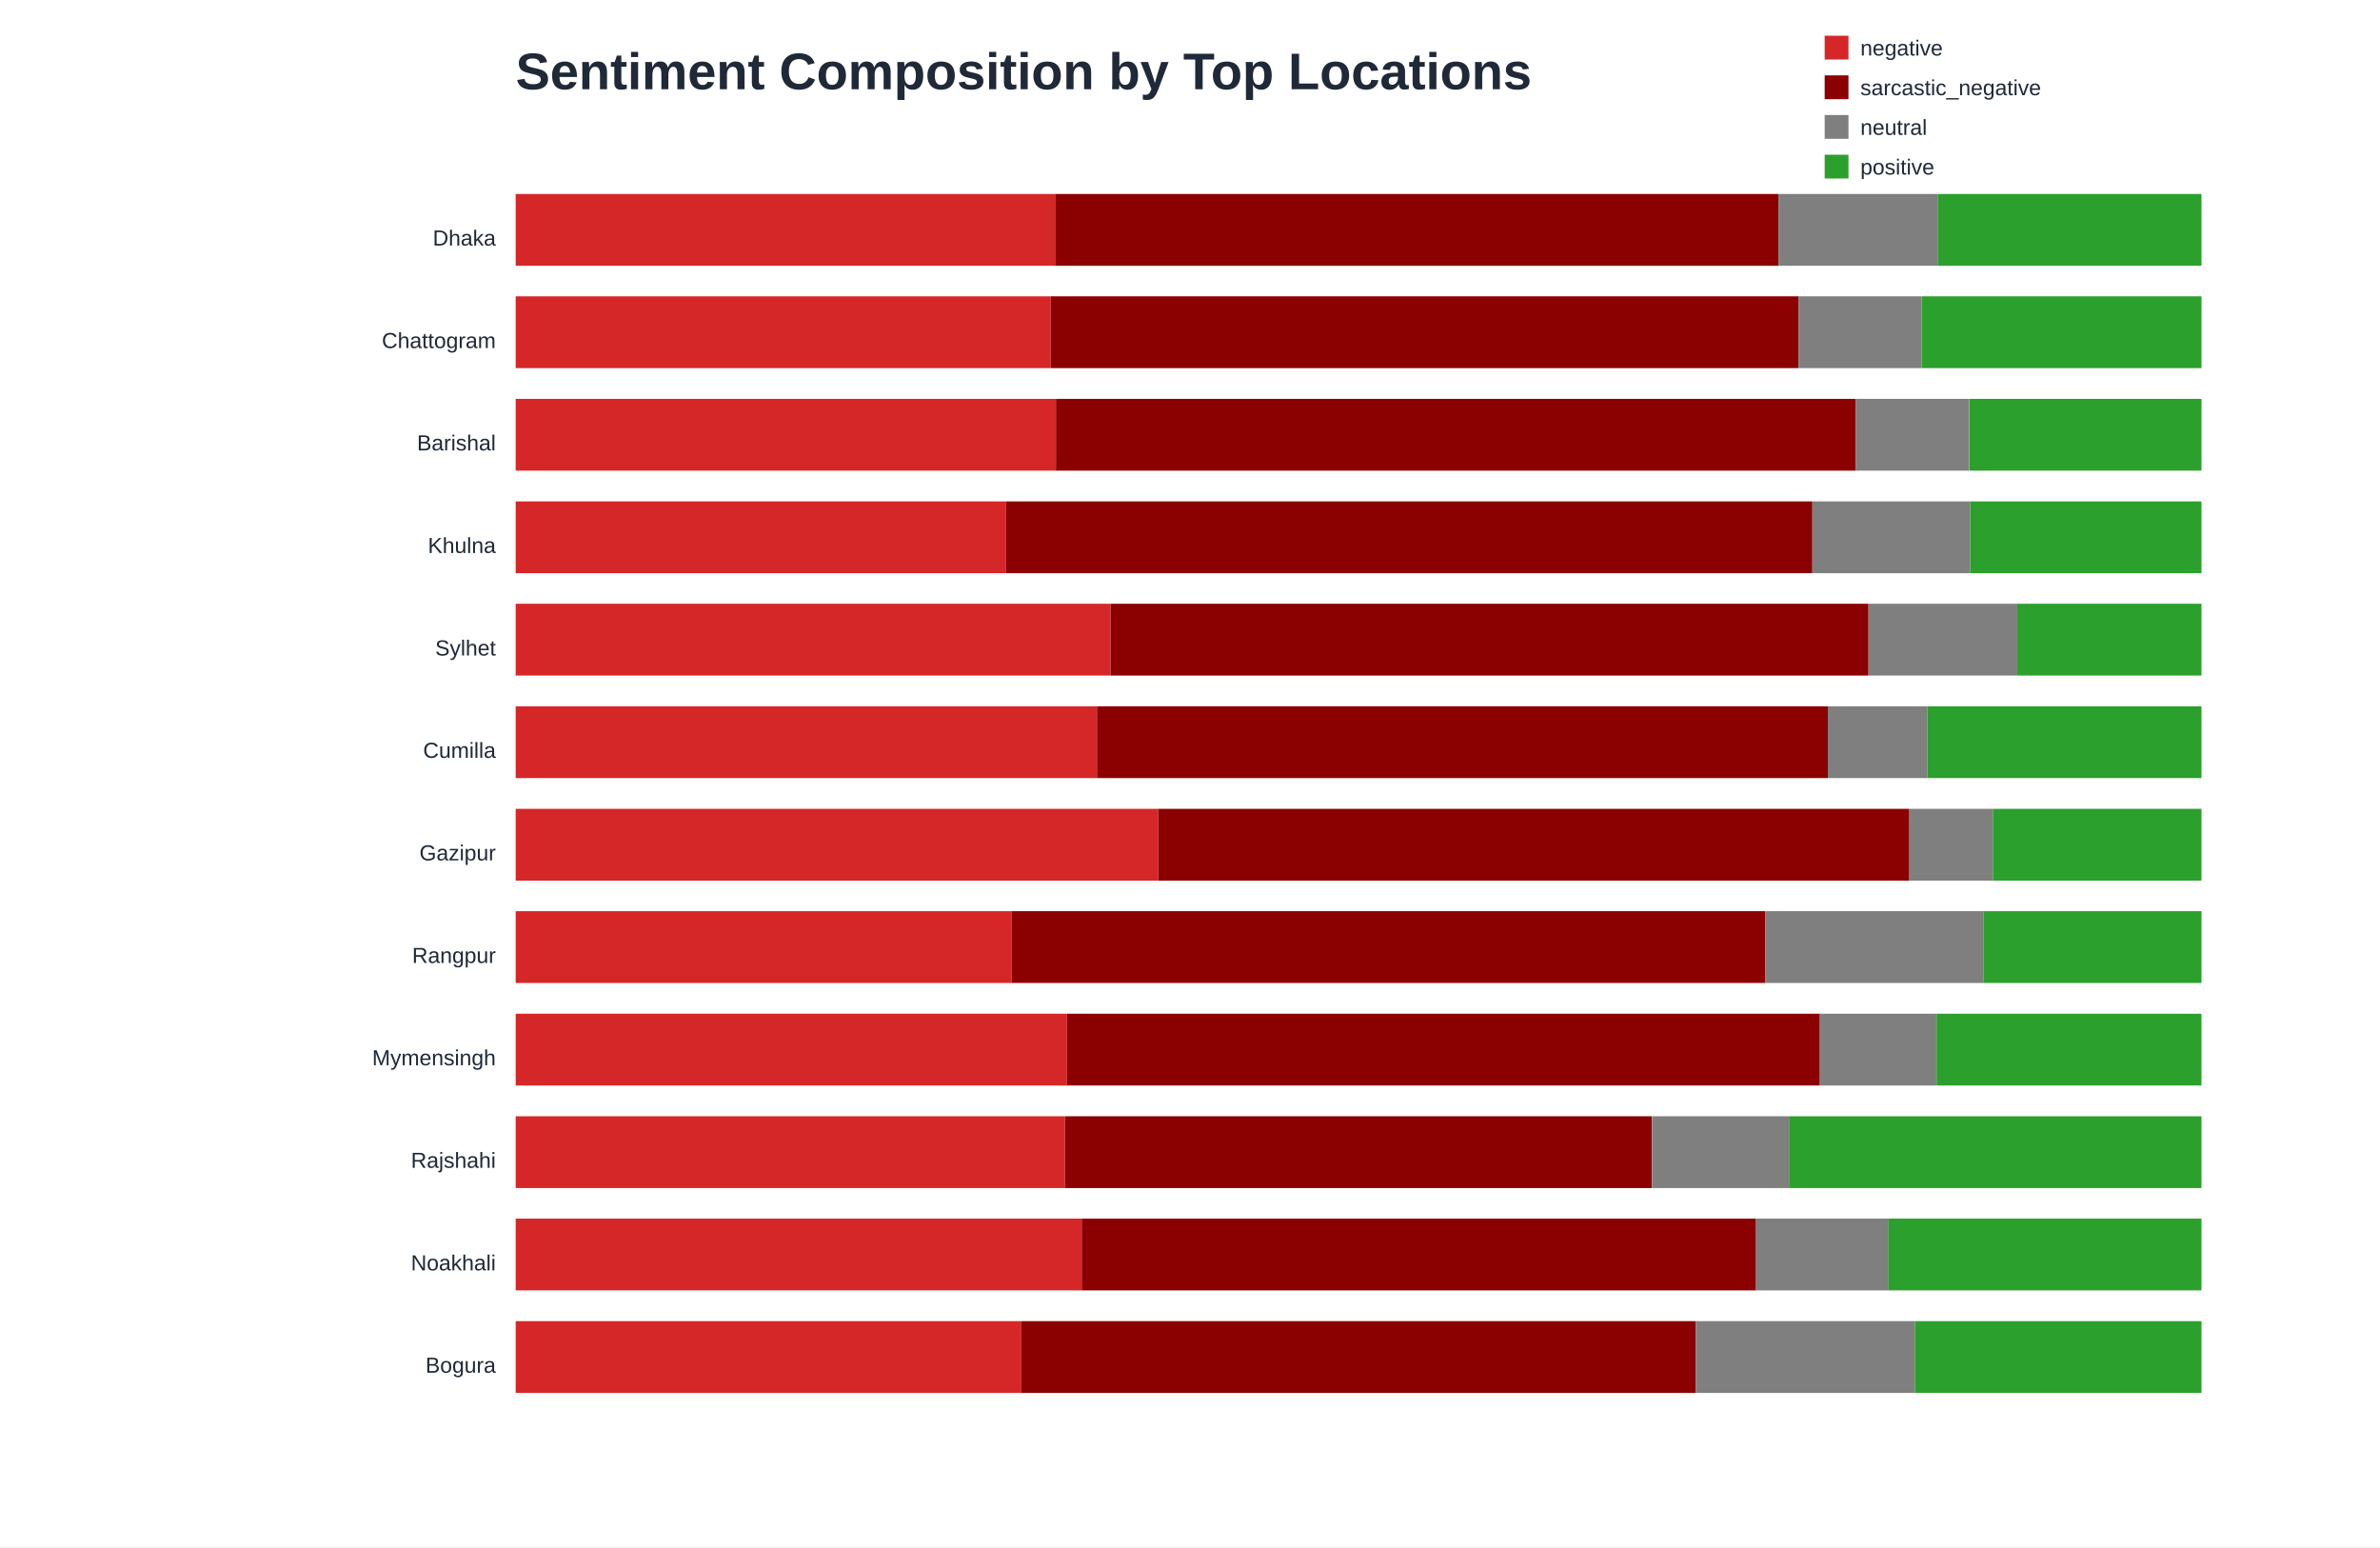
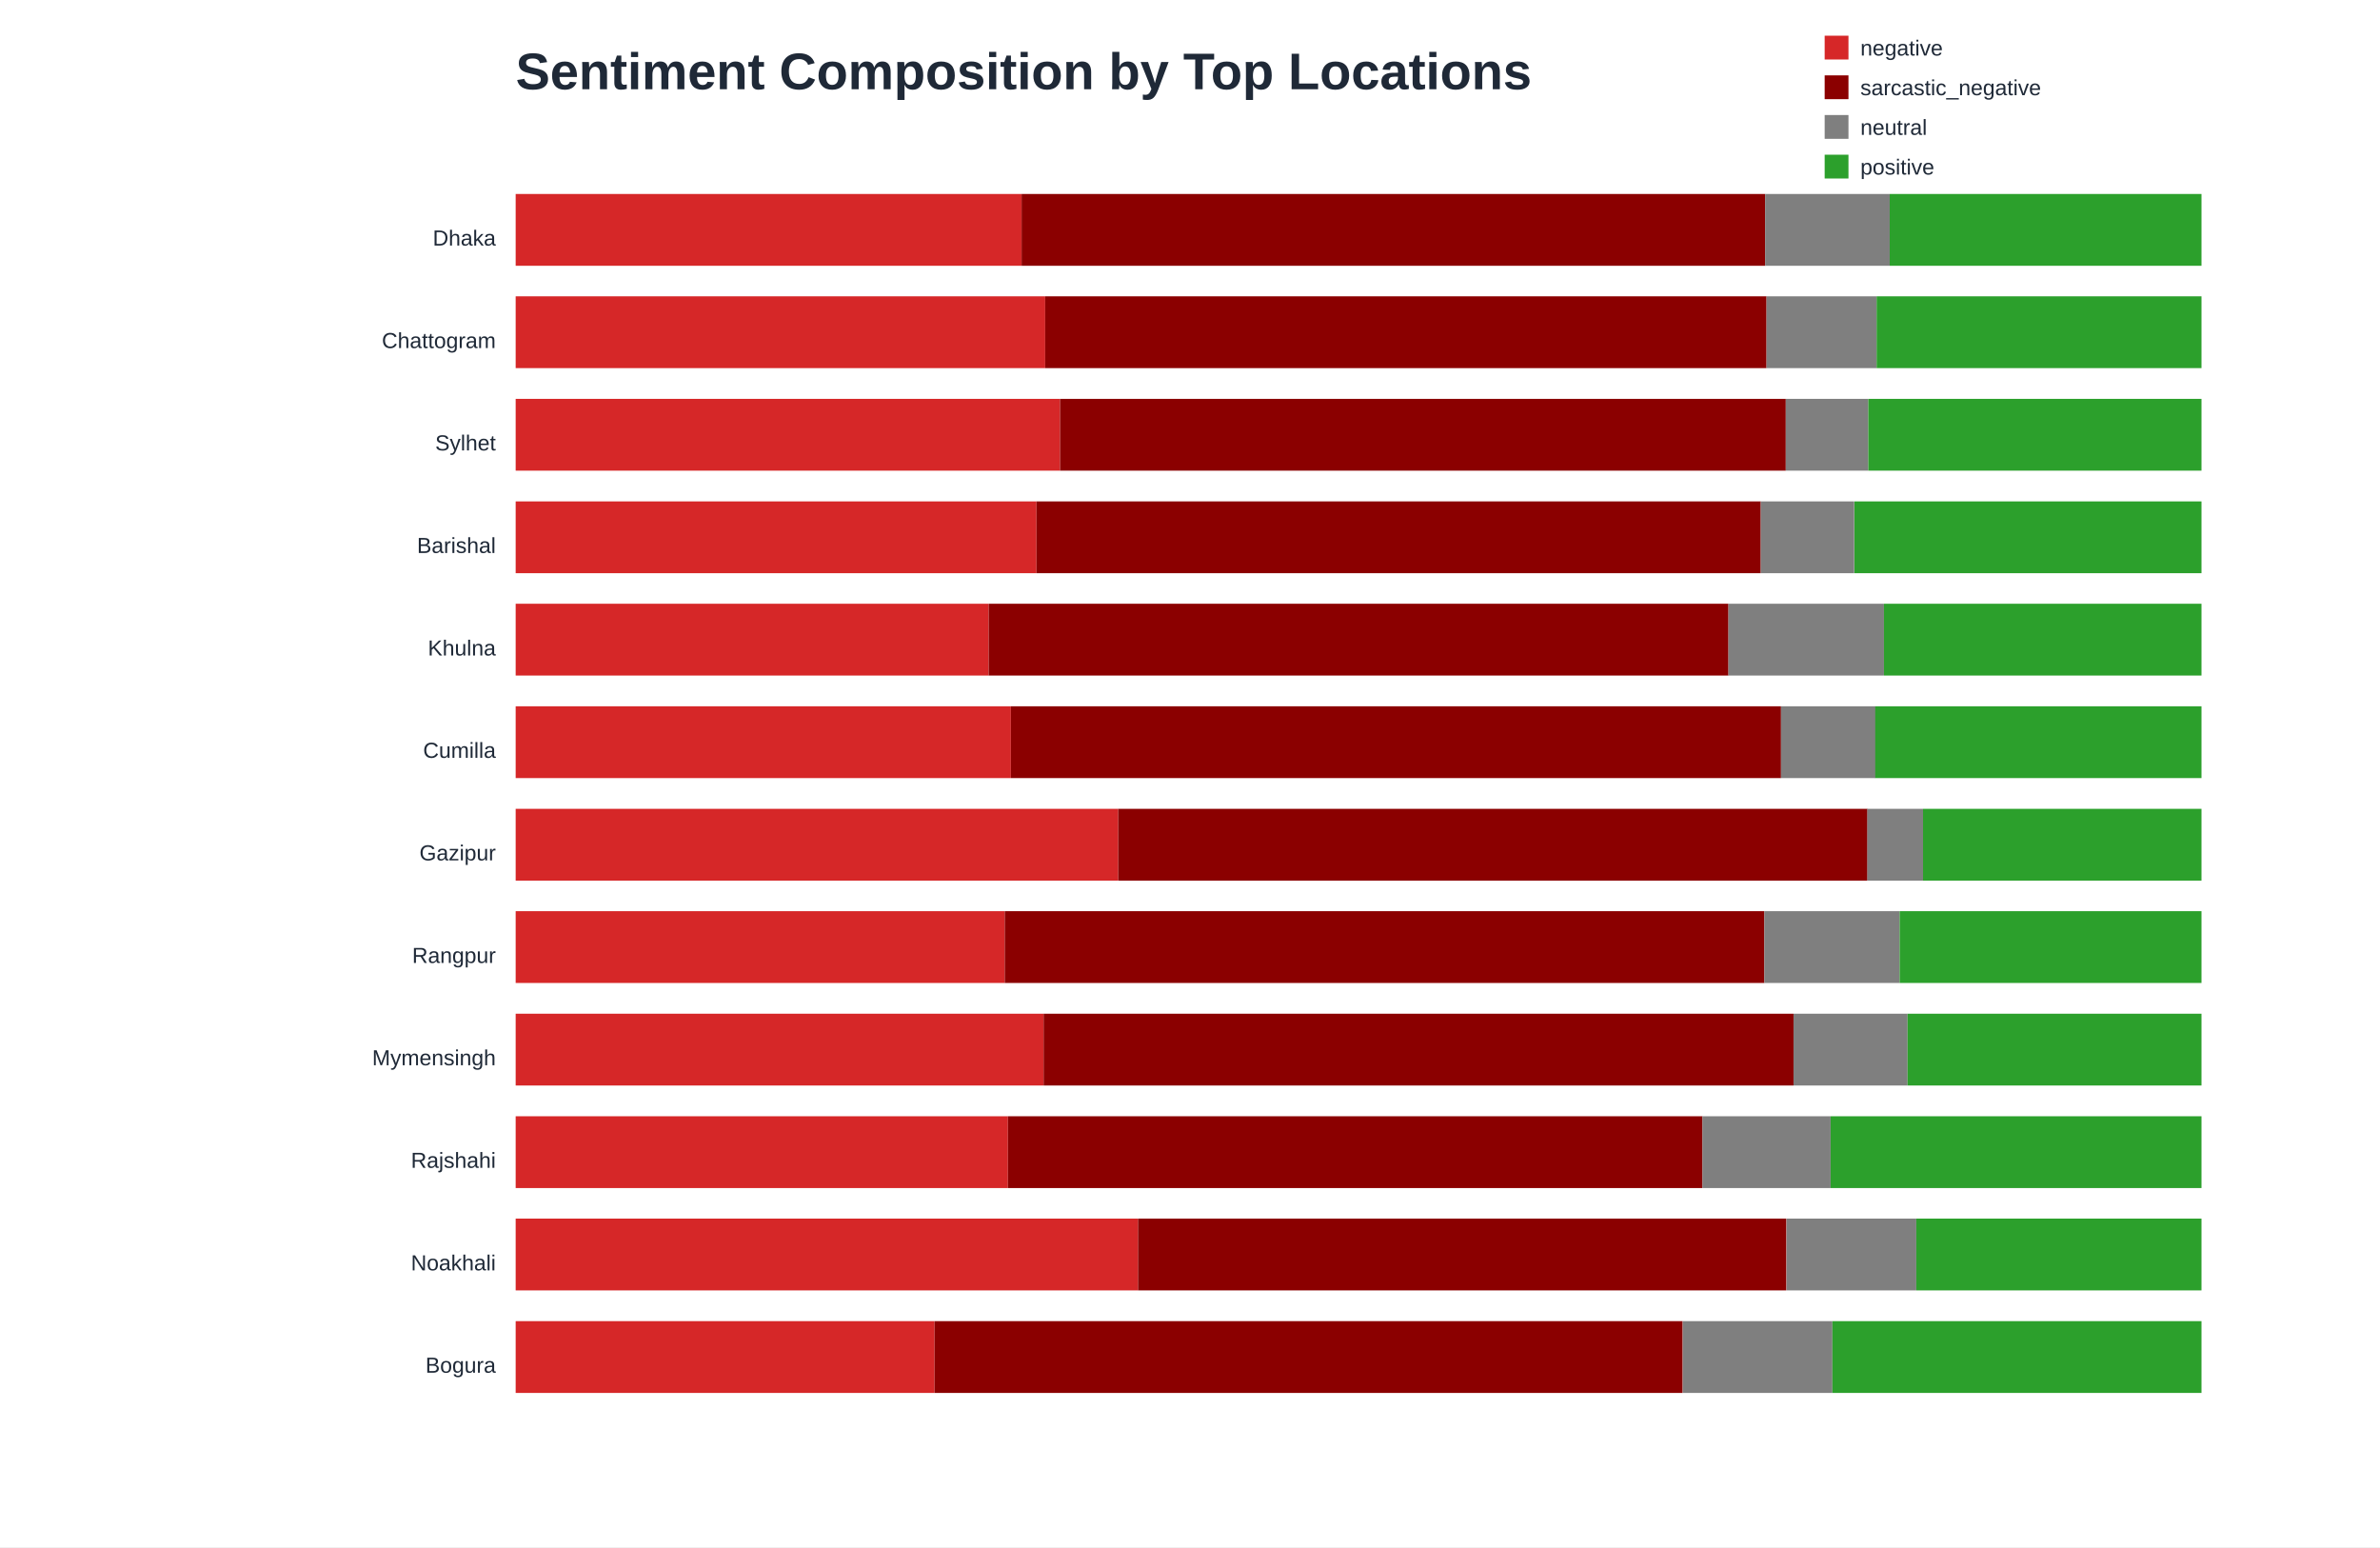
<svg xmlns="http://www.w3.org/2000/svg" width="1200" height="780" viewBox="0 0 1200 780">
  <style>text{font-family:Arial,sans-serif;fill:#1f2937} .small{font-size:11px} .axis{stroke:#9ca3af;stroke-width:1}</style>
  <rect x="0" y="0" width="1200" height="780" fill="white" />
  <text x="260" y="45" font-size="26" font-weight="700">Sentiment Composition by Top Locations</text>
-   <rect x="260.0" y="97.8" width="272.0" height="36.2" fill="#d62728" />
-   <rect x="532.0" y="97.8" width="364.7" height="36.2" fill="#8b0000" />
-   <rect x="896.7" y="97.8" width="80.5" height="36.2" fill="#7f7f7f" />
-   <rect x="977.2" y="97.8" width="132.8" height="36.2" fill="#2ca02c" />
+   <rect x="260.0" y="97.8" width="255.1" height="36.2" fill="#d62728" />
+   <rect x="515.1" y="97.8" width="374.9" height="36.2" fill="#8b0000" />
+   <rect x="890.0" y="97.8" width="62.8" height="36.2" fill="#7f7f7f" />
+   <rect x="952.8" y="97.8" width="157.2" height="36.2" fill="#2ca02c" />
  <text class="small" x="250" y="123.8" text-anchor="end">Dhaka</text>
-   <rect x="260.0" y="149.4" width="269.8" height="36.2" fill="#d62728" />
-   <rect x="529.8" y="149.4" width="377.0" height="36.2" fill="#8b0000" />
-   <rect x="906.8" y="149.4" width="62.1" height="36.2" fill="#7f7f7f" />
-   <rect x="968.9" y="149.4" width="141.1" height="36.2" fill="#2ca02c" />
+   <rect x="260.0" y="149.4" width="267.0" height="36.2" fill="#d62728" />
+   <rect x="527.0" y="149.4" width="363.7" height="36.2" fill="#8b0000" />
+   <rect x="890.7" y="149.4" width="55.5" height="36.2" fill="#7f7f7f" />
+   <rect x="946.2" y="149.4" width="163.8" height="36.2" fill="#2ca02c" />
  <text class="small" x="250" y="175.5" text-anchor="end">Chattogram</text>
-   <rect x="260.0" y="201.1" width="272.4" height="36.2" fill="#d62728" />
-   <rect x="532.4" y="201.1" width="403.2" height="36.2" fill="#8b0000" />
-   <rect x="935.6" y="201.1" width="57.2" height="36.2" fill="#7f7f7f" />
-   <rect x="992.9" y="201.1" width="117.1" height="36.2" fill="#2ca02c" />
-   <text class="small" x="250" y="227.1" text-anchor="end">Barishal</text>
-   <rect x="260.0" y="252.8" width="247.3" height="36.2" fill="#d62728" />
-   <rect x="507.3" y="252.8" width="406.5" height="36.2" fill="#8b0000" />
-   <rect x="913.8" y="252.8" width="79.6" height="36.2" fill="#7f7f7f" />
-   <rect x="993.4" y="252.8" width="116.6" height="36.2" fill="#2ca02c" />
-   <text class="small" x="250" y="278.8" text-anchor="end">Khulna</text>
-   <rect x="260.0" y="304.4" width="300.0" height="36.2" fill="#d62728" />
-   <rect x="560.0" y="304.4" width="382.1" height="36.2" fill="#8b0000" />
-   <rect x="942.1" y="304.4" width="75.0" height="36.2" fill="#7f7f7f" />
-   <rect x="1017.1" y="304.4" width="92.9" height="36.2" fill="#2ca02c" />
-   <text class="small" x="250" y="330.5" text-anchor="end">Sylhet</text>
-   <rect x="260.0" y="356.1" width="293.1" height="36.2" fill="#d62728" />
-   <rect x="553.1" y="356.1" width="368.5" height="36.2" fill="#8b0000" />
-   <rect x="921.6" y="356.1" width="50.2" height="36.2" fill="#7f7f7f" />
-   <rect x="971.8" y="356.1" width="138.2" height="36.2" fill="#2ca02c" />
+   <rect x="260.0" y="201.1" width="274.5" height="36.2" fill="#d62728" />
+   <rect x="534.5" y="201.1" width="365.9" height="36.2" fill="#8b0000" />
+   <rect x="900.4" y="201.1" width="41.6" height="36.2" fill="#7f7f7f" />
+   <rect x="942.0" y="201.1" width="168.0" height="36.2" fill="#2ca02c" />
+   <text class="small" x="250" y="227.1" text-anchor="end">Sylhet</text>
+   <rect x="260.0" y="252.8" width="262.6" height="36.2" fill="#d62728" />
+   <rect x="522.6" y="252.8" width="365.2" height="36.2" fill="#8b0000" />
+   <rect x="887.8" y="252.8" width="47.1" height="36.2" fill="#7f7f7f" />
+   <rect x="935.0" y="252.8" width="175.0" height="36.2" fill="#2ca02c" />
+   <text class="small" x="250" y="278.8" text-anchor="end">Barishal</text>
+   <rect x="260.0" y="304.4" width="238.5" height="36.2" fill="#d62728" />
+   <rect x="498.5" y="304.4" width="373.0" height="36.2" fill="#8b0000" />
+   <rect x="871.5" y="304.4" width="78.4" height="36.2" fill="#7f7f7f" />
+   <rect x="949.9" y="304.4" width="160.1" height="36.2" fill="#2ca02c" />
+   <text class="small" x="250" y="330.5" text-anchor="end">Khulna</text>
+   <rect x="260.0" y="356.1" width="249.7" height="36.2" fill="#d62728" />
+   <rect x="509.7" y="356.1" width="388.3" height="36.2" fill="#8b0000" />
+   <rect x="898.0" y="356.1" width="47.6" height="36.2" fill="#7f7f7f" />
+   <rect x="945.5" y="356.1" width="164.5" height="36.2" fill="#2ca02c" />
  <text class="small" x="250" y="382.1" text-anchor="end">Cumilla</text>
-   <rect x="260.0" y="407.8" width="324.0" height="36.2" fill="#d62728" />
-   <rect x="584.0" y="407.8" width="378.7" height="36.2" fill="#8b0000" />
-   <rect x="962.7" y="407.8" width="42.1" height="36.2" fill="#7f7f7f" />
-   <rect x="1004.8" y="407.8" width="105.2" height="36.2" fill="#2ca02c" />
+   <rect x="260.0" y="407.8" width="303.8" height="36.2" fill="#d62728" />
+   <rect x="563.8" y="407.8" width="377.8" height="36.2" fill="#8b0000" />
+   <rect x="941.5" y="407.8" width="28.1" height="36.2" fill="#7f7f7f" />
+   <rect x="969.6" y="407.8" width="140.4" height="36.2" fill="#2ca02c" />
  <text class="small" x="250" y="433.8" text-anchor="end">Gazipur</text>
-   <rect x="260.0" y="459.4" width="250.0" height="36.2" fill="#d62728" />
-   <rect x="510.0" y="459.4" width="380.0" height="36.2" fill="#8b0000" />
-   <rect x="890.0" y="459.4" width="110.0" height="36.2" fill="#7f7f7f" />
-   <rect x="1000.0" y="459.4" width="110.0" height="36.2" fill="#2ca02c" />
+   <rect x="260.0" y="459.4" width="246.6" height="36.2" fill="#d62728" />
+   <rect x="506.6" y="459.4" width="383.0" height="36.2" fill="#8b0000" />
+   <rect x="889.6" y="459.4" width="68.2" height="36.2" fill="#7f7f7f" />
+   <rect x="957.8" y="459.4" width="152.2" height="36.2" fill="#2ca02c" />
  <text class="small" x="250" y="485.5" text-anchor="end">Rangpur</text>
-   <rect x="260.0" y="511.1" width="278.0" height="36.2" fill="#d62728" />
-   <rect x="538.0" y="511.1" width="379.6" height="36.2" fill="#8b0000" />
-   <rect x="917.5" y="511.1" width="58.8" height="36.2" fill="#7f7f7f" />
-   <rect x="976.4" y="511.1" width="133.6" height="36.2" fill="#2ca02c" />
+   <rect x="260.0" y="511.1" width="266.2" height="36.2" fill="#d62728" />
+   <rect x="526.2" y="511.1" width="378.1" height="36.2" fill="#8b0000" />
+   <rect x="904.3" y="511.1" width="57.5" height="36.2" fill="#7f7f7f" />
+   <rect x="961.8" y="511.1" width="148.2" height="36.2" fill="#2ca02c" />
  <text class="small" x="250" y="537.1" text-anchor="end">Mymensingh</text>
-   <rect x="260.0" y="562.8" width="277.0" height="36.2" fill="#d62728" />
-   <rect x="537.0" y="562.8" width="295.9" height="36.2" fill="#8b0000" />
-   <rect x="833.0" y="562.8" width="69.3" height="36.2" fill="#7f7f7f" />
-   <rect x="902.2" y="562.8" width="207.8" height="36.2" fill="#2ca02c" />
+   <rect x="260.0" y="562.8" width="248.2" height="36.2" fill="#d62728" />
+   <rect x="508.2" y="562.8" width="350.2" height="36.2" fill="#8b0000" />
+   <rect x="858.4" y="562.8" width="64.6" height="36.2" fill="#7f7f7f" />
+   <rect x="923.0" y="562.8" width="187.0" height="36.2" fill="#2ca02c" />
  <text class="small" x="250" y="588.8" text-anchor="end">Rajshahi</text>
-   <rect x="260.0" y="614.4" width="285.4" height="36.2" fill="#d62728" />
-   <rect x="545.4" y="614.4" width="340.0" height="36.2" fill="#8b0000" />
-   <rect x="885.4" y="614.4" width="66.8" height="36.2" fill="#7f7f7f" />
-   <rect x="952.1" y="614.4" width="157.9" height="36.2" fill="#2ca02c" />
+   <rect x="260.0" y="614.4" width="313.8" height="36.2" fill="#d62728" />
+   <rect x="573.8" y="614.4" width="326.9" height="36.2" fill="#8b0000" />
+   <rect x="900.8" y="614.4" width="65.4" height="36.2" fill="#7f7f7f" />
+   <rect x="966.2" y="614.4" width="143.8" height="36.2" fill="#2ca02c" />
  <text class="small" x="250" y="640.5" text-anchor="end">Noakhali</text>
-   <rect x="260.0" y="666.1" width="255.0" height="36.2" fill="#d62728" />
-   <rect x="515.0" y="666.1" width="340.0" height="36.2" fill="#8b0000" />
-   <rect x="855.0" y="666.1" width="110.5" height="36.2" fill="#7f7f7f" />
-   <rect x="965.5" y="666.1" width="144.5" height="36.2" fill="#2ca02c" />
+   <rect x="260.0" y="666.1" width="211.2" height="36.2" fill="#d62728" />
+   <rect x="471.2" y="666.1" width="377.2" height="36.2" fill="#8b0000" />
+   <rect x="848.5" y="666.1" width="75.4" height="36.2" fill="#7f7f7f" />
+   <rect x="923.9" y="666.1" width="186.1" height="36.2" fill="#2ca02c" />
  <text class="small" x="250" y="692.1" text-anchor="end">Bogura</text>
  <rect x="920" y="18" width="12" height="12" fill="#d62728" />
  <text class="small" x="938" y="28">negative</text>
  <rect x="920" y="38" width="12" height="12" fill="#8b0000" />
  <text class="small" x="938" y="48">sarcastic_negative</text>
  <rect x="920" y="58" width="12" height="12" fill="#7f7f7f" />
  <text class="small" x="938" y="68">neutral</text>
  <rect x="920" y="78" width="12" height="12" fill="#2ca02c" />
  <text class="small" x="938" y="88">positive</text>
</svg>
